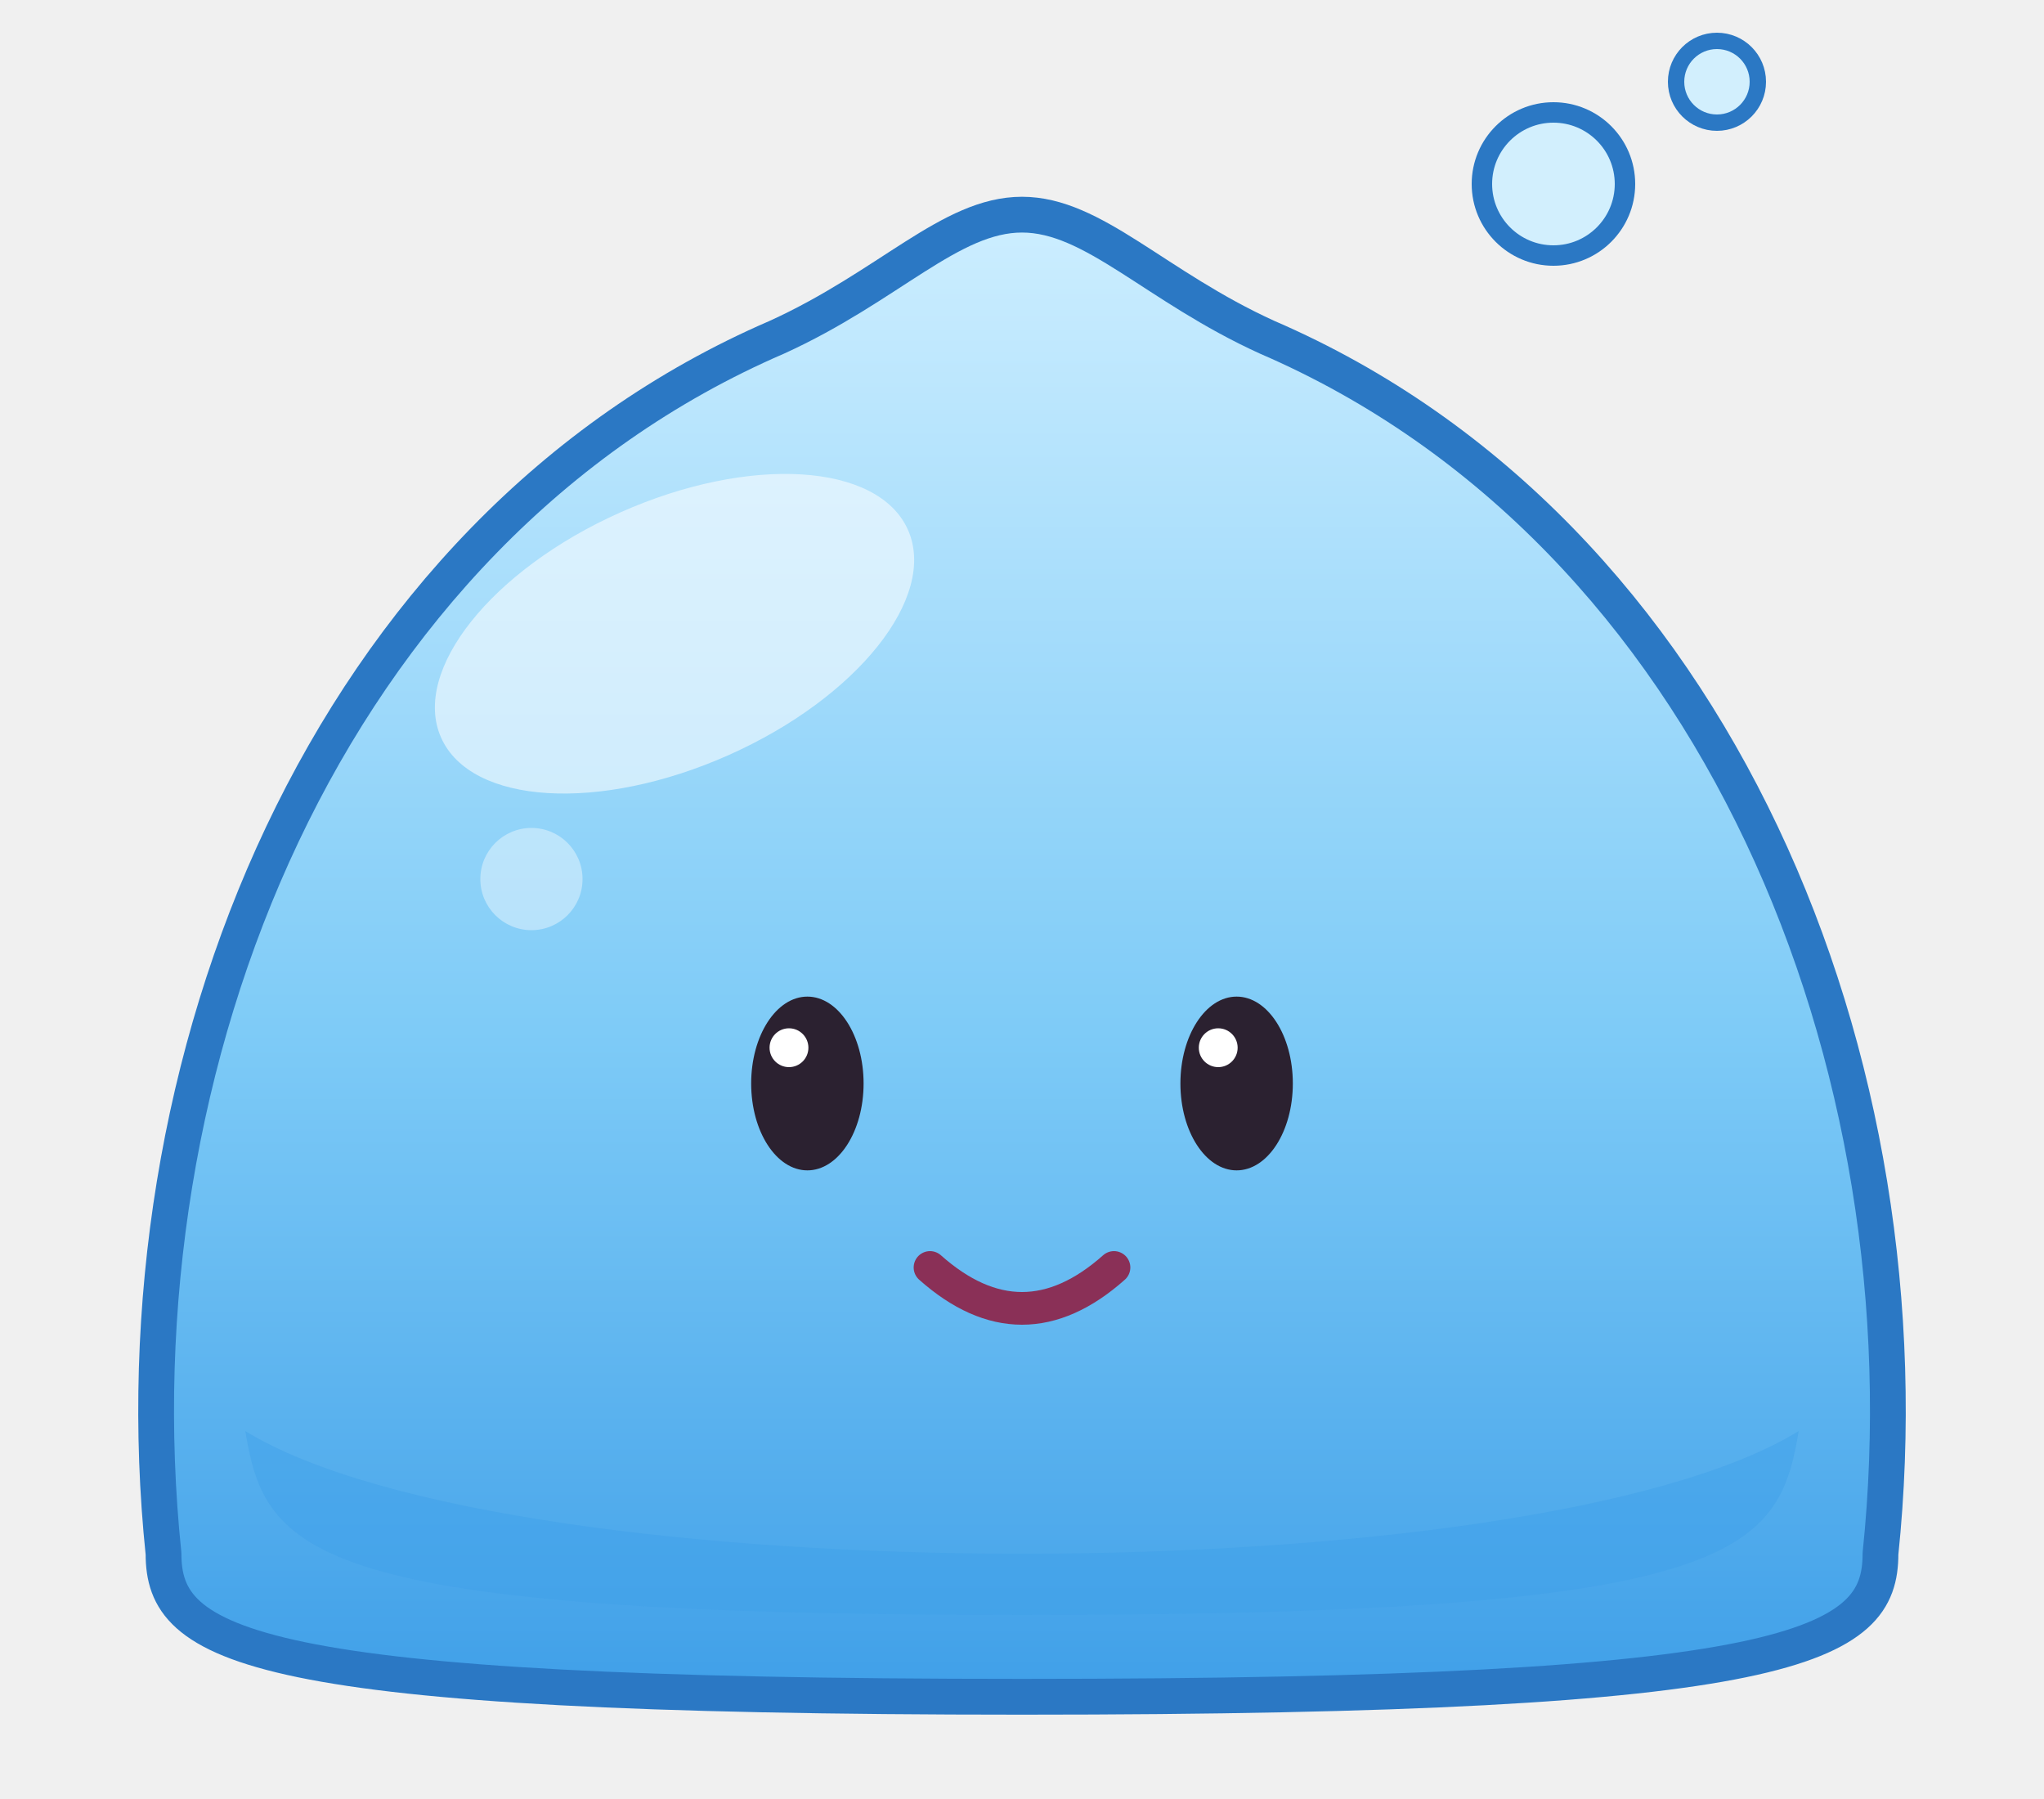
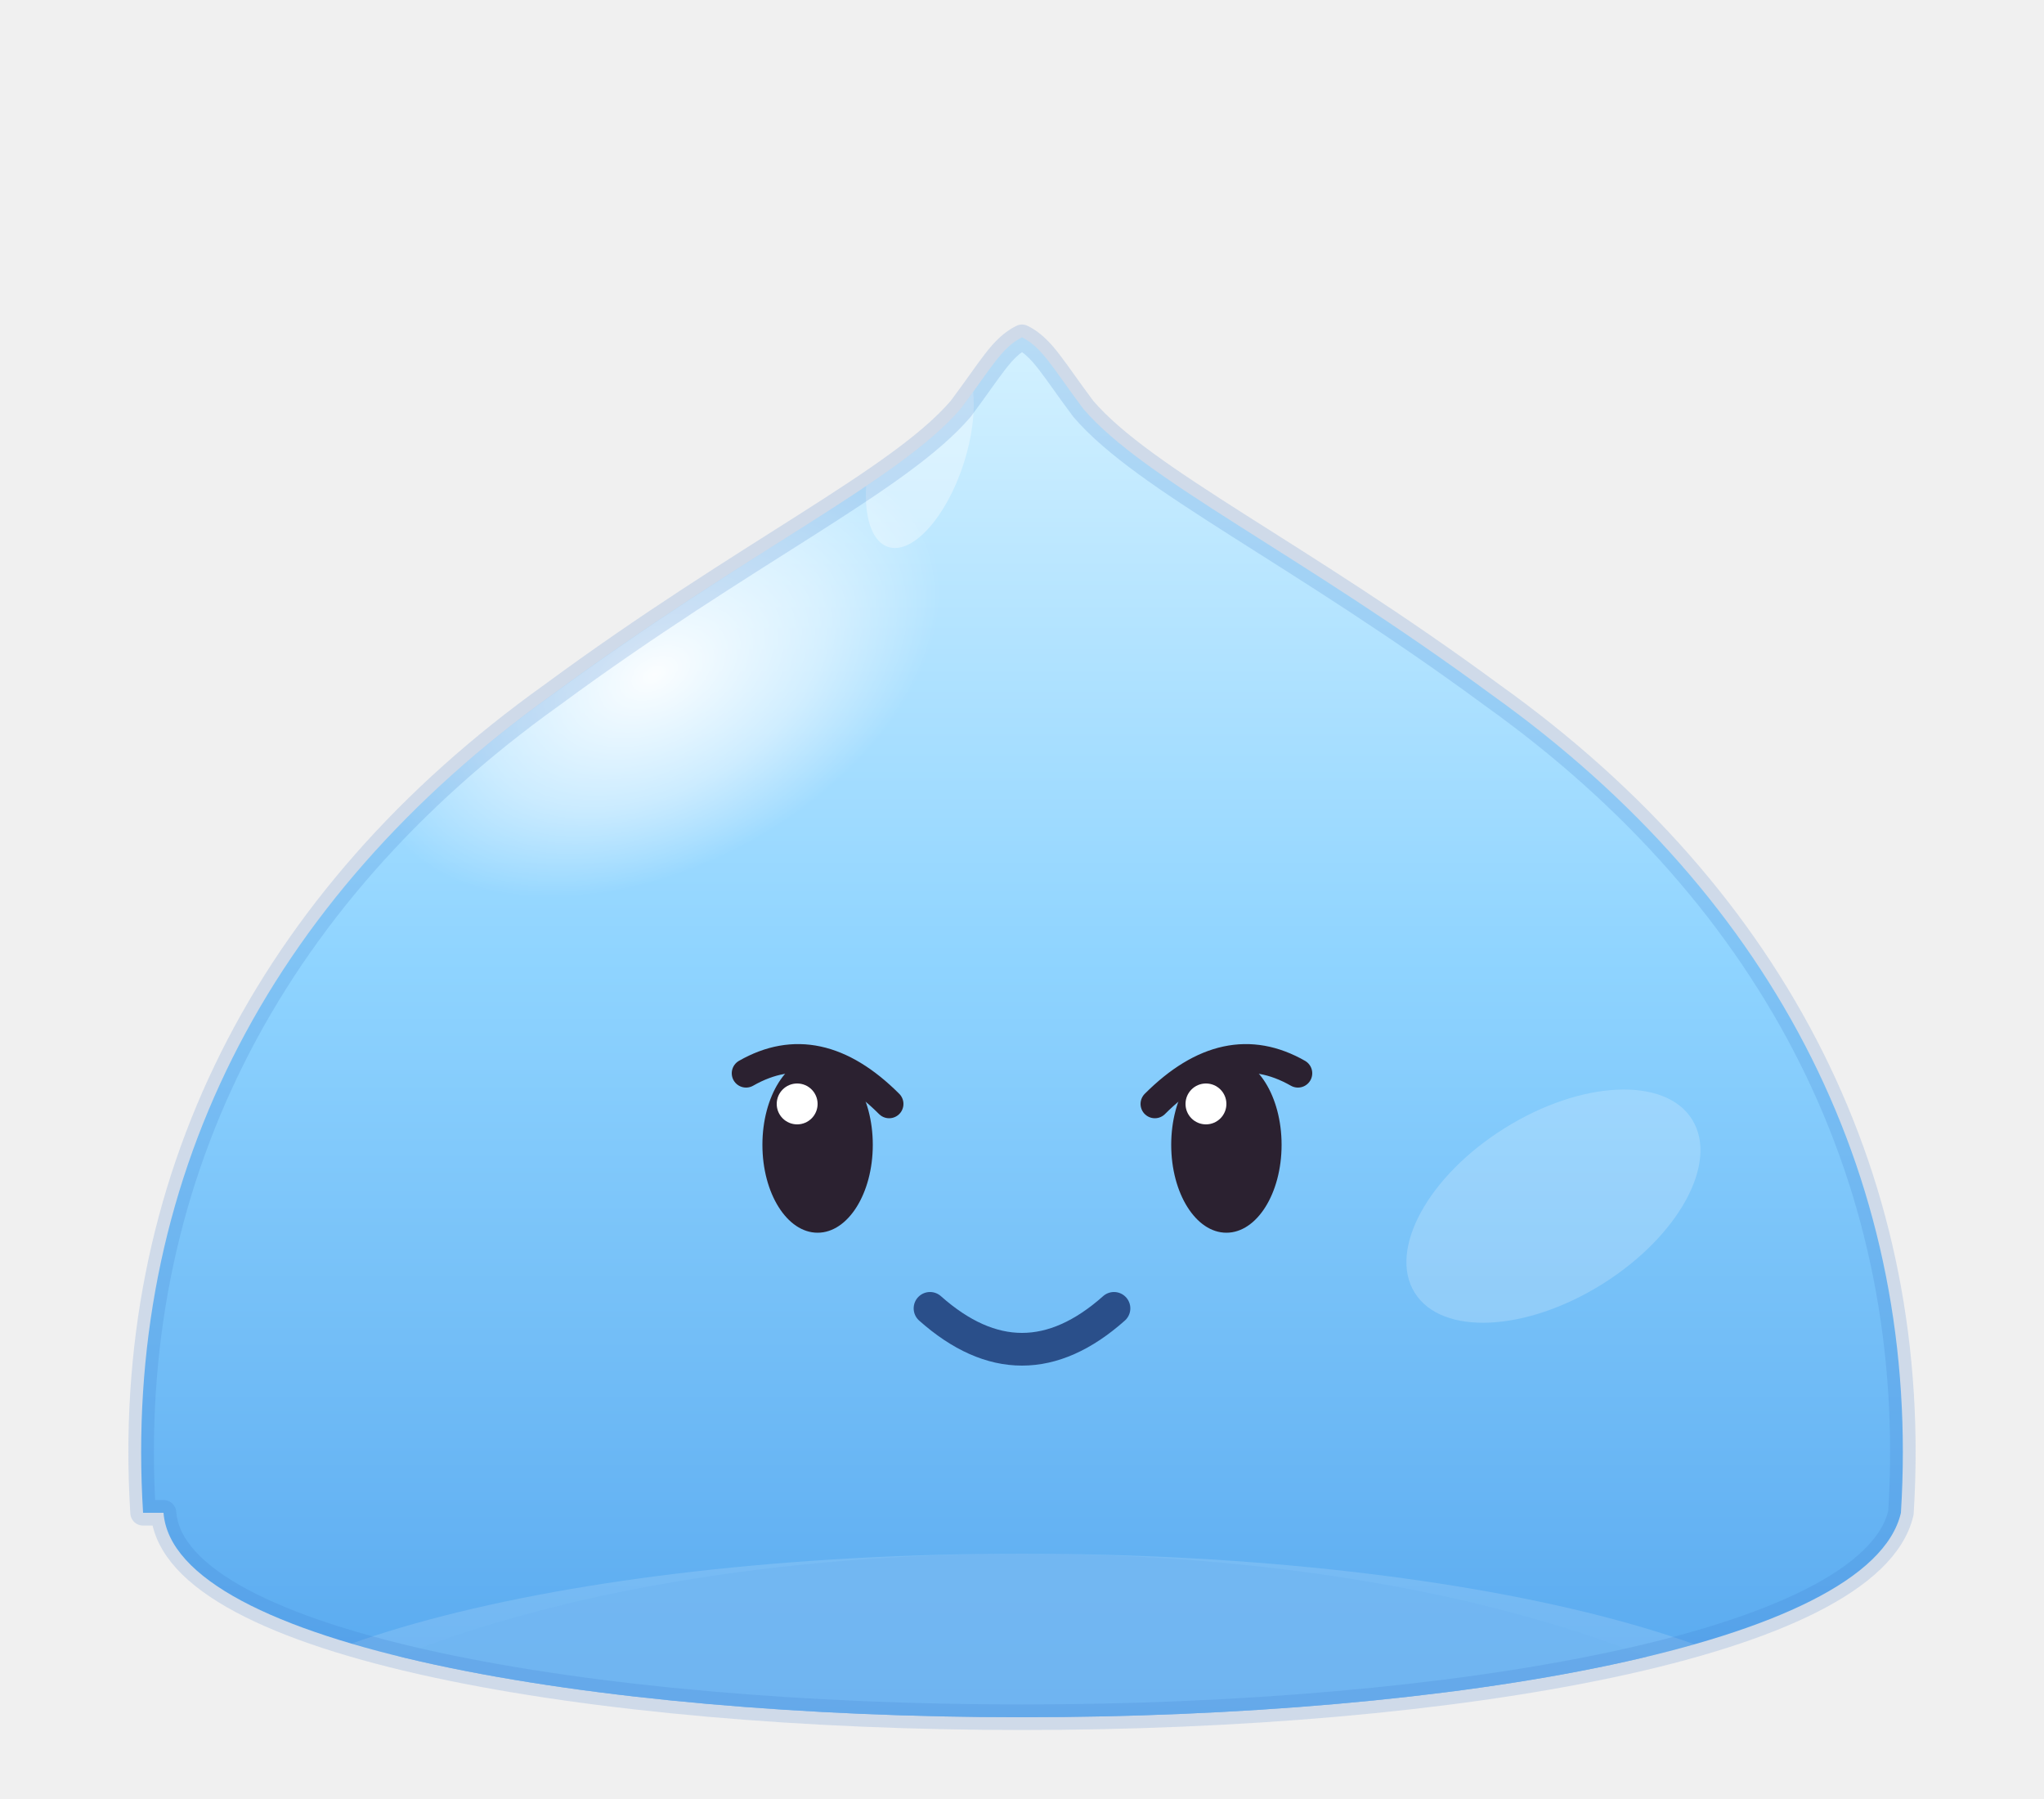
<svg xmlns="http://www.w3.org/2000/svg" viewBox="0 0 200 176">
  <defs>
    <linearGradient id="body" x1="0" y1="0" x2="0" y2="1">
-       <stop offset="0" stop-color="#cdeeff" />
-       <stop offset="0.55" stop-color="#7ecbf7" />
-       <stop offset="1" stop-color="#3f9fe8" />
+       <stop offset="0" stop-color="#d3f1ff" />
+       <stop offset="0.45" stop-color="#8fd4ff" />
+       <stop offset="1" stop-color="#57a8ef" />
    </linearGradient>
+     <radialGradient id="gloss" cx="0.5" cy="0.5" r="0.5">
+       <stop offset="0" stop-color="#ffffff" stop-opacity="0.95" />
+       <stop offset="0.6" stop-color="#ffffff" stop-opacity="0.45" />
+       <stop offset="1" stop-color="#ffffff" stop-opacity="0" />
+     </radialGradient>
+     <clipPath id="clip">
+       <path d="M14,148 C12,116 26,88 54,68 C73,54 88,47 94,40 C97,36 98,34 100,33 C102,34 103,36 106,40 C112,47 127,54 146,68 C174,88 188,116 186,148 C183,161 142,168 100,168 C58,168 17,161 16,148 Z" />
+     </clipPath>
  </defs>
-   <circle cx="152" cy="18" r="7" fill="#cdeeff" fill-opacity="0.85" stroke="#2b78c4" stroke-width="2" />
-   <circle cx="168" cy="8" r="4" fill="#cdeeff" fill-opacity="0.85" stroke="#2b78c4" stroke-width="1.6" />
-   <path d="M16,152 C11,104 32,52 76,33 C87,28 93,21 100,21 C107,21 113,28 124,33 C168,52 189,104 184,152 C184,161 176,166 100,166 C24,166 16,161 16,152 Z" fill="url(#body)" stroke="#2b78c4" stroke-width="3.5" stroke-linejoin="round" />
-   <path d="M24,140 C50,156 150,156 176,140 C174,152 170,158 100,158 C30,158 26,152 24,140 Z" fill="#3f9fe8" opacity="0.45" />
-   <ellipse cx="66" cy="62" rx="25" ry="13" fill="#ffffff" opacity="0.55" transform="rotate(-24 66 62)" />
-   <circle cx="52" cy="86" r="5" fill="#ffffff" opacity="0.4" />
-   <ellipse cx="79" cy="106" rx="5.5" ry="8.5" fill="#2b2130" />
-   <ellipse cx="121" cy="106" rx="5.5" ry="8.5" fill="#2b2130" />
-   <circle cx="77.2" cy="102.5" r="1.9" fill="#ffffff" />
-   <circle cx="119.2" cy="102.5" r="1.9" fill="#ffffff" />
-   <path d="M91,124 Q100,132 109,124" fill="none" stroke="#8a3057" stroke-width="3.2" stroke-linecap="round" />
+   <path d="M14,148 C12,116 26,88 54,68 C73,54 88,47 94,40 C97,36 98,34 100,33 C102,34 103,36 106,40 C112,47 127,54 146,68 C174,88 188,116 186,148 C183,161 142,168 100,168 C58,168 17,161 16,148 Z" fill="url(#body)" />
+   <g clip-path="url(#clip)">
+     <ellipse cx="100" cy="186" rx="86" ry="34" fill="#57a8ef" opacity="0.55" />
+     <ellipse cx="100" cy="174" rx="82" ry="22" fill="#ffffff" opacity="0.14" />
+     <ellipse cx="64" cy="66" rx="30" ry="19" fill="url(#gloss)" transform="rotate(-28 64 66)" />
+     <ellipse cx="90" cy="44" rx="4.5" ry="10" fill="#ffffff" opacity="0.35" transform="rotate(18 90 44)" />
+     <ellipse cx="152" cy="118" rx="16" ry="9" fill="#ffffff" opacity="0.20" transform="rotate(-32 152 118)" />
+   </g>
+   <path d="M14,148 C12,116 26,88 54,68 C73,54 88,47 94,40 C97,36 98,34 100,33 C102,34 103,36 106,40 C112,47 127,54 146,68 C174,88 188,116 186,148 C183,161 142,168 100,168 C58,168 17,161 16,148 Z" fill="none" stroke="#3a76c9" stroke-width="2.5" stroke-linejoin="round" opacity="0.18" />
+   <g>
+     <ellipse cx="80" cy="112" rx="5.4" ry="8.6" fill="#2b2130" />
+     <ellipse cx="120" cy="112" rx="5.4" ry="8.6" fill="#2b2130" />
+     <path d="M73,105 Q80,101 87,108" fill="none" stroke="#2b2130" stroke-width="2.8" stroke-linecap="round" />
+     <path d="M113,108 Q120,101 127,105" fill="none" stroke="#2b2130" stroke-width="2.8" stroke-linecap="round" />
+     <circle cx="78" cy="108" r="2" fill="#ffffff" />
+     <circle cx="118" cy="108" r="2" fill="#ffffff" />
+     <path d="M91,128 Q100,136 109,128" fill="none" stroke="#2a4f8a" stroke-width="3.2" stroke-linecap="round" />
+   </g>
</svg>
